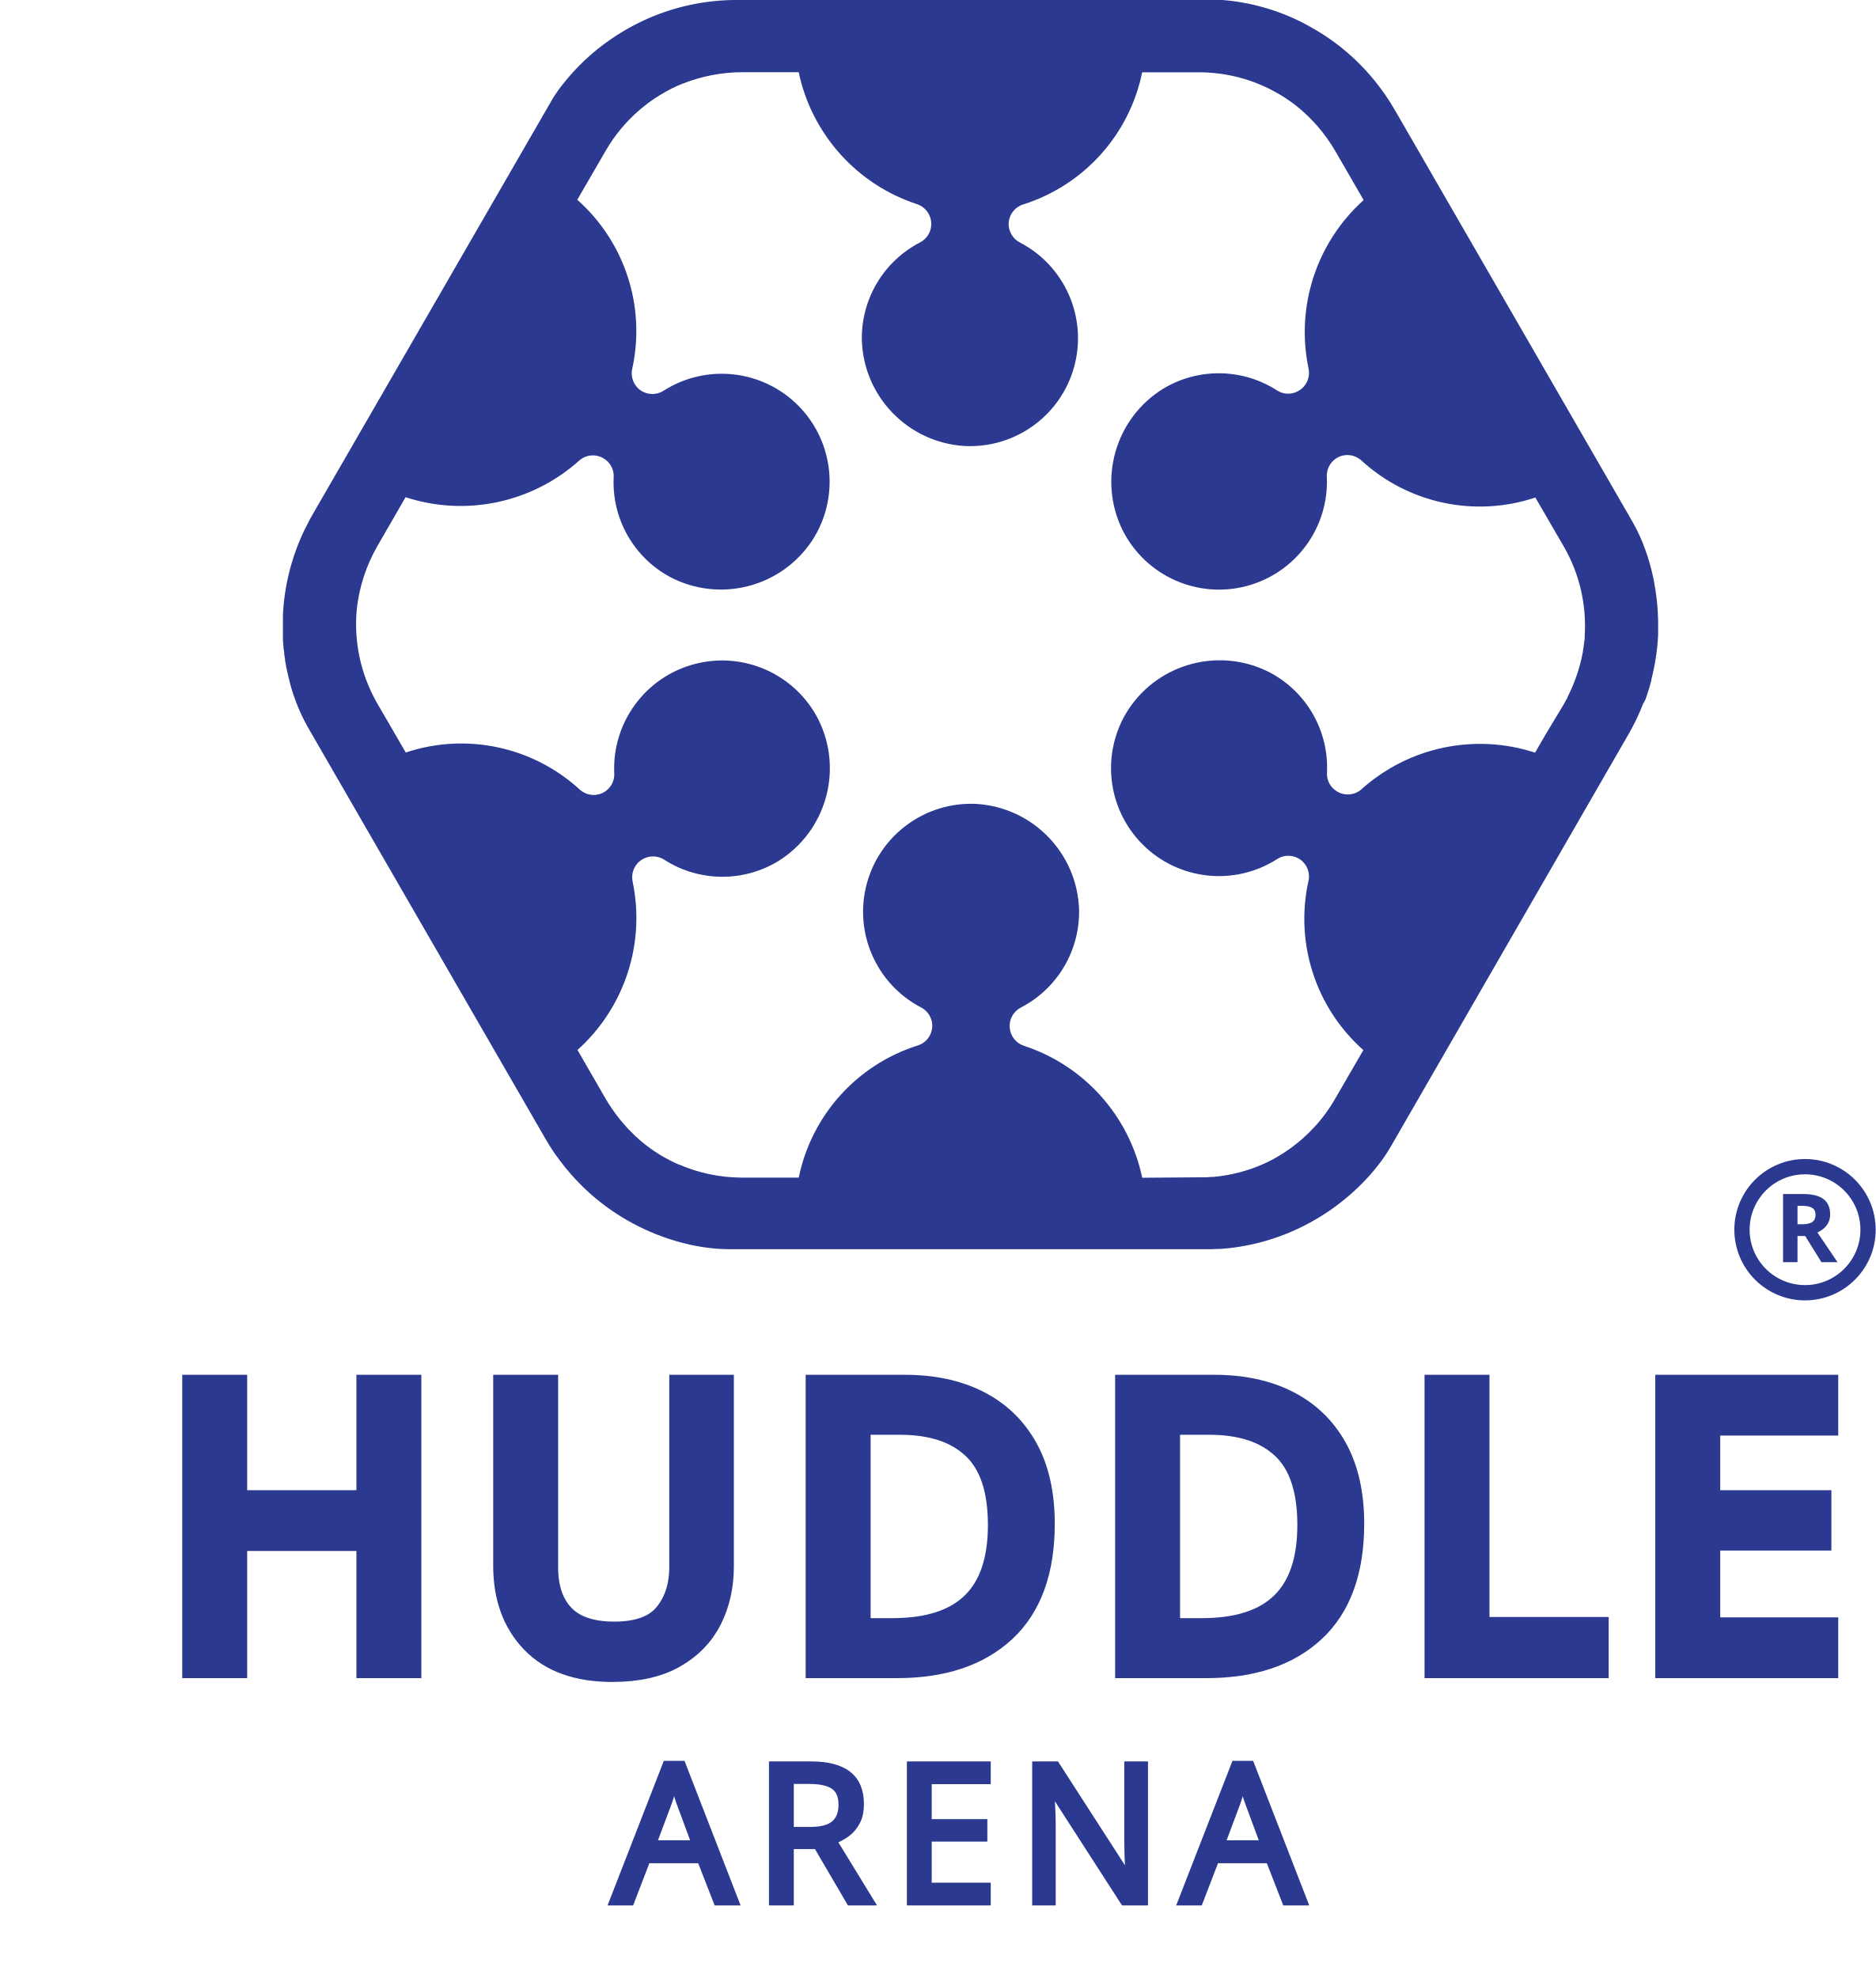
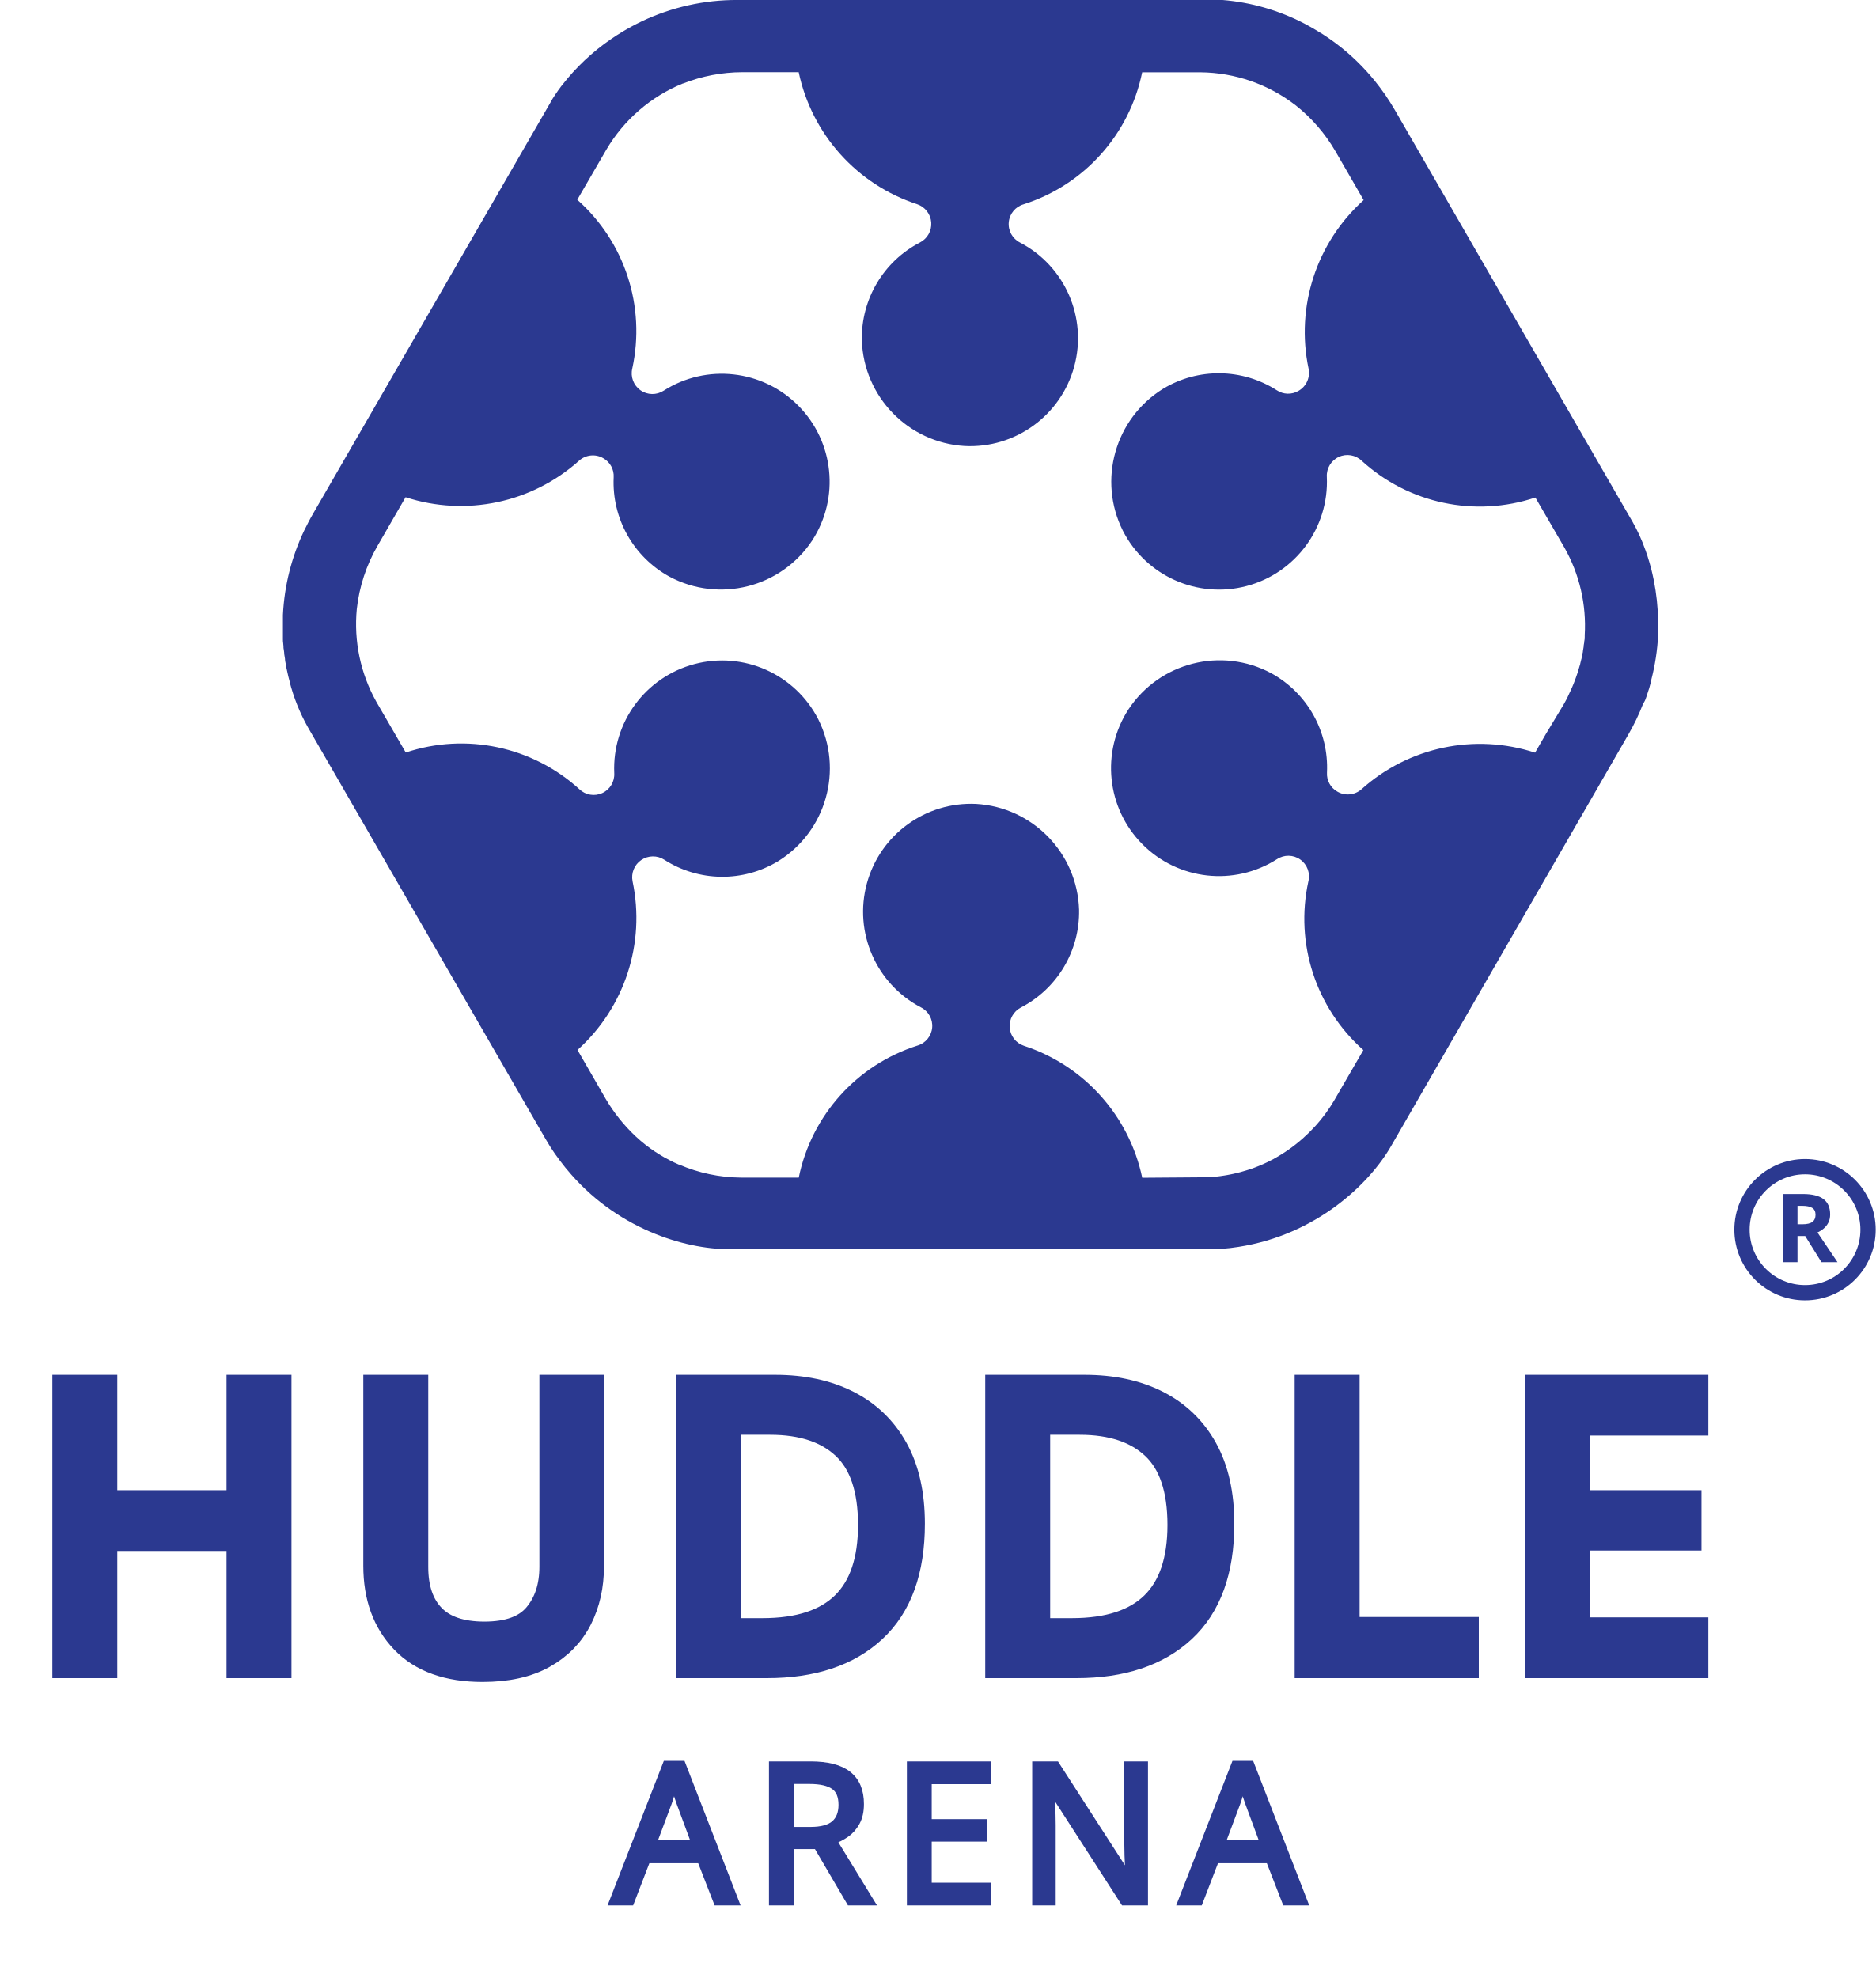
<svg xmlns="http://www.w3.org/2000/svg" width="491" height="517.799" viewBox="0 0 491 517.799">
  <g id="Group_10852" data-name="Group 10852" transform="translate(-70 -394.59)">
-     <text id="_HUDDLE" data-name=" HUDDLE" transform="translate(78 829.89)" fill="#2b3990" stroke="#2b3990" stroke-width="8" font-size="100" font-family="Poppins-Regular, Poppins" letter-spacing="0.08em">
-       <tspan x="0" y="0" xml:space="preserve"> HUDDLE</tspan>
+     <text id="_HUDDLE" fill="#2b3990" stroke="#2b3990" stroke-width="8" data-name="HUDDLE" font-family="Poppins-Regular, Poppins" font-size="100" letter-spacing=".08em" transform="translate(78 829.89)">
+       <tspan x="0" y="0" xml:space="preserve">HUDDLE</tspan>
    </text>
-     <text id="ARENA" transform="translate(230.5 892.39)" fill="#2b3990" stroke="#2b3990" stroke-width="2" font-size="50" font-family="Poppins-Regular, Poppins" letter-spacing="0.1em">
+     <text id="ARENA" fill="#2b3990" stroke="#2b3990" stroke-width="2" font-family="Poppins-Regular, Poppins" font-size="50" letter-spacing=".1em" transform="translate(230.5 892.39)">
      <tspan x="0" y="0">ARENA</tspan>
    </text>
-     <g id="Ellipse_26" data-name="Ellipse 26" transform="translate(524 698)" fill="none" stroke="#2b3990" stroke-width="4">
+     <g id="Ellipse_26" fill="none" stroke="#2b3990" stroke-width="4" data-name="Ellipse 26" transform="translate(524 698)">
      <circle cx="18.5" cy="18.5" r="18.5" stroke="none" />
      <circle cx="18.5" cy="18.5" r="16.5" fill="none" />
    </g>
-     <text id="R" transform="translate(534.5 725)" fill="#2b3990" font-size="25" font-family="Poppins-Bold, Poppins" font-weight="700" letter-spacing="0.08em">
+     <text id="R" fill="#2b3990" font-family="Poppins-Bold, Poppins" font-size="25" font-weight="700" letter-spacing=".08em" transform="translate(534.5 725)">
      <tspan x="0" y="0">R</tspan>
    </text>
-     <path id="Path_10111" data-name="Path 10111" d="M810.152,2081.274l.152-.431c.139-.431.279-.85.406-1.268l.266-.787c.089-.291.165-.583.241-.887s.228-.761.33-1.154a2.02,2.02,0,0,0,0-.266,58.119,58.119,0,0,0,1.775-11.64v-3.74a59.831,59.831,0,0,0-1.141-10.626h0c-.2-1.015-.431-2-.672-2.98l-.076-.253c-.089-.355-.178-.685-.279-1.027s-.089-.355-.152-.533-.152-.494-.228-.735l-.228-.76a1.517,1.517,0,0,0-.178-.508c-.063-.165-.2-.634-.317-.951a1.5,1.5,0,0,0-.1-.254,44.553,44.553,0,0,0-3.309-7.253l-62.209-107.782c-.33-.571-.672-1.129-1.014-1.674l-.178-.3c-.292-.456-.6-.9-.888-1.344l-.38-.6-.647-.888c-.228-.317-.444-.647-.685-.951l-.266-.355A57.576,57.576,0,0,0,730.344,1911l-.1-.076-1.484-1.141-.228-.165-1.369-.976-.431-.292-1.179-.786-.685-.418-.951-.583-.964-.558-.659-.38-1.268-.7-.33-.177a56.242,56.242,0,0,0-21.429-6.162H572.285a57.826,57.826,0,0,0-24.967,5.566l-.228.114-1.509.748-.495.266-1.179.634-.723.418-.913.533c-.355.216-.71.431-1.052.66s-.355.2-.52.317c-.456.291-.9.6-1.344.9l-.177.114a56.735,56.735,0,0,0-12.807,12.084l-.19.228-.495.672-.342.469-.254.38c-.178.254-.355.494-.52.748h0a22.582,22.582,0,0,0-1.268,2.1l-32,55.438-30.179,52.268h0c-.393.684-.774,1.369-1.129,2.066s-.609,1.179-.888,1.763l-.152.291a57.731,57.731,0,0,0-5.617,22.228,3.436,3.436,0,0,1,0,.355v1.268a1.143,1.143,0,0,1,0,.215h0v.6a4.919,4.919,0,0,0,0,.609v.646h0v1.826h0v.837a5.117,5.117,0,0,0,.063.964h0l.076.824a3.455,3.455,0,0,0,.089.951h0a5.24,5.24,0,0,0,.1.761v.088a5.155,5.155,0,0,0,.114.888h0a3.8,3.8,0,0,0,.1.647v.127a5.832,5.832,0,0,0,.14.926h0l.114.583a5.376,5.376,0,0,0,.2,1.078h0a2.6,2.6,0,0,0,.089.431l.266,1.179h0a2.2,2.2,0,0,1,.063.279c.114.444.216.888.33,1.268a.306.306,0,0,1,0,.1,49.3,49.3,0,0,0,4.755,11.869L522.059,2196.7c.3.52.609,1.027.926,1.534l.266.444c.317.507.647.989.976,1.483l.292.432h0c.3.444.621.875.926,1.268.139.177.266.367.393.545l.7.9c.228.279.444.571.672.862s.228.266.342.406c12.87,15.711,31,21,42.39,21.024H696.677l1.522-.076h.786l1.014-.1,1.268-.114.469-.063,1.737-.241h0c20.288-3.157,34.135-16.357,39.892-26.3L805.5,2090.923a57.757,57.757,0,0,0,3.918-8.166h0A5.078,5.078,0,0,0,810.152,2081.274ZM678.278,2206.9a46.424,46.424,0,0,0-31-34.554,5.452,5.452,0,0,1-.748-10.017,28.213,28.213,0,0,0,15.216-25.626,28.644,28.644,0,0,0-26.933-27.668,28.264,28.264,0,0,0-14.481,53.257,5.4,5.4,0,0,1-.925,10.017,45.9,45.9,0,0,0-31.041,34.553H573.2a41.732,41.732,0,0,1-16.142-3.411h-.089l-1-.457-.241-.1-.773-.394-.482-.241c-.241-.114-.482-.253-.723-.393l-.533-.279-.71-.419-.545-.33a6.417,6.417,0,0,1-.558-.355l-.71-.444-.38-.267-.875-.608h0l-.583-.444-.558-.419-.1-.076-.621-.507-.621-.507-.355-.317c-.292-.253-.583-.507-.862-.773l-.127-.114a44.3,44.3,0,0,1-7.786-9.763l-7.38-12.795a46.435,46.435,0,0,0,14.417-44.14,5.452,5.452,0,0,1,8.306-5.655,28.165,28.165,0,0,0,29.8.38,28.619,28.619,0,0,0,10.5-37.153,28.264,28.264,0,0,0-53.4,14.113,5.4,5.4,0,0,1-9.13,4.2,45.9,45.9,0,0,0-45.446-9.612l-7.608-13.111h0l-.139-.253a41.554,41.554,0,0,1-5.072-24.194,42.316,42.316,0,0,1,5.389-16.484l7.38-12.794a46.46,46.46,0,0,0,45.433-9.573,5.4,5.4,0,0,1,6.34-.621,5.338,5.338,0,0,1,2.7,4.983,28.15,28.15,0,0,0,14.57,25.994,28.62,28.62,0,0,0,37.419-9.485,28.251,28.251,0,0,0-38.9-39.181,5.415,5.415,0,0,1-8.217-5.808,45.928,45.928,0,0,0-14.4-44.178l7.608-13.111h0a41.377,41.377,0,0,1,20.035-17.321h.063a42.664,42.664,0,0,1,15.483-2.954h14.773a46.423,46.423,0,0,0,31,34.554,5.452,5.452,0,0,1,.748,10.017,28.188,28.188,0,0,0-15.216,25.627,28.632,28.632,0,0,0,26.933,27.656,28.251,28.251,0,0,0,14.481-53.256,5.4,5.4,0,0,1,.926-10.018,45.915,45.915,0,0,0,31.041-34.553h15.216a41.347,41.347,0,0,1,25.018,8.686,42.608,42.608,0,0,1,10.347,11.97l7.393,12.794a46.422,46.422,0,0,0-14.417,44.127,5.427,5.427,0,0,1-2.637,5.82,5.35,5.35,0,0,1-5.668-.152,28.188,28.188,0,0,0-29.811-.381,28.633,28.633,0,0,0-10.487,37.153,28.251,28.251,0,0,0,53.384-14.113,5.4,5.4,0,0,1,9.142-4.2,45.889,45.889,0,0,0,45.446,9.611l7.608,13.112h0a41.5,41.5,0,0,1,5.313,22.926,3.284,3.284,0,0,0,0,.355,4.444,4.444,0,0,1-.1,1.154c-.1.38,0,.469-.089.7a4.22,4.22,0,0,0-.1.849c-.038.292-.1.66-.165.989s0,.381-.089.583c-.076.418-.178.85-.266,1.268a.552.552,0,0,1-.063.317c-.089.38-.178.748-.279,1.128a1.985,1.985,0,0,1-.127.507c-.051.177-.19.647-.291.976s-.114.444-.19.672-.19.571-.292.862-.178.532-.279.811-.19.495-.279.748l-.368.938-.266.634c-.165.355-.3.71-.469,1.065s-.165.342-.254.52c-.19.406-.38.8-.583,1.268,0,.14-.152.279-.216.418-.241.444-.469.888-.723,1.332l-4.743,7.875-2.764,4.78a46.423,46.423,0,0,0-45.433,9.574,5.4,5.4,0,0,1-6.34.621,5.338,5.338,0,0,1-2.7-4.983,28.151,28.151,0,0,0-14.57-25.995,28.62,28.62,0,0,0-37.419,9.485,28.252,28.252,0,0,0,38.9,39.182,5.4,5.4,0,0,1,8.217,5.808,45.889,45.889,0,0,0,14.392,44.165l-7.608,13.124h0a39.133,39.133,0,0,1-2.181,3.335,41.71,41.71,0,0,1-13.581,11.969l-.1.064-1.065.545-.253.14-1.167.545-.216.1-1.065.456-.38.153-.977.38-.52.19-.913.3-.634.2-.875.253-.736.216-.8.19-.875.216-.723.152-1,.19-.685.114c-.368.064-.723.127-1.1.165l-.609.075-1.268.14h-.52l-1.382.1h-1.978Z" transform="translate(-309.276 -1504)" fill="#2b3990" />
+     <path id="Path_10111" fill="#2b3990" d="M810.152,2081.274l.152-.431c.139-.431.279-.85.406-1.268l.266-.787c.089-.291.165-.583.241-.887s.228-.761.33-1.154a2.02,2.02,0,0,0,0-.266,58.119,58.119,0,0,0,1.775-11.64v-3.74a59.831,59.831,0,0,0-1.141-10.626h0c-.2-1.015-.431-2-.672-2.98l-.076-.253c-.089-.355-.178-.685-.279-1.027s-.089-.355-.152-.533-.152-.494-.228-.735l-.228-.76a1.517,1.517,0,0,0-.178-.508c-.063-.165-.2-.634-.317-.951a1.5,1.5,0,0,0-.1-.254,44.553,44.553,0,0,0-3.309-7.253l-62.209-107.782c-.33-.571-.672-1.129-1.014-1.674l-.178-.3c-.292-.456-.6-.9-.888-1.344l-.38-.6-.647-.888c-.228-.317-.444-.647-.685-.951l-.266-.355A57.576,57.576,0,0,0,730.344,1911l-.1-.076-1.484-1.141-.228-.165-1.369-.976-.431-.292-1.179-.786-.685-.418-.951-.583-.964-.558-.659-.38-1.268-.7-.33-.177a56.242,56.242,0,0,0-21.429-6.162H572.285a57.826,57.826,0,0,0-24.967,5.566l-.228.114-1.509.748-.495.266-1.179.634-.723.418-.913.533c-.355.216-.71.431-1.052.66s-.355.2-.52.317c-.456.291-.9.6-1.344.9l-.177.114a56.735,56.735,0,0,0-12.807,12.084l-.19.228-.495.672-.342.469-.254.38c-.178.254-.355.494-.52.748h0a22.582,22.582,0,0,0-1.268,2.1l-32,55.438-30.179,52.268h0c-.393.684-.774,1.369-1.129,2.066s-.609,1.179-.888,1.763l-.152.291a57.731,57.731,0,0,0-5.617,22.228,3.436,3.436,0,0,1,0,.355v1.268a1.143,1.143,0,0,1,0,.215h0v.6a4.919,4.919,0,0,0,0,.609v.646h0v1.826h0v.837a5.117,5.117,0,0,0,.063.964h0l.076.824a3.455,3.455,0,0,0,.089.951h0a5.24,5.24,0,0,0,.1.761v.088a5.155,5.155,0,0,0,.114.888h0a3.8,3.8,0,0,0,.1.647v.127a5.832,5.832,0,0,0,.14.926h0l.114.583a5.376,5.376,0,0,0,.2,1.078h0a2.6,2.6,0,0,0,.089.431l.266,1.179h0a2.2,2.2,0,0,1,.063.279c.114.444.216.888.33,1.268a.306.306,0,0,1,0,.1,49.3,49.3,0,0,0,4.755,11.869L522.059,2196.7c.3.52.609,1.027.926,1.534l.266.444c.317.507.647.989.976,1.483l.292.432h0c.3.444.621.875.926,1.268.139.177.266.367.393.545l.7.9c.228.279.444.571.672.862s.228.266.342.406c12.87,15.711,31,21,42.39,21.024H696.677l1.522-.076h.786l1.014-.1,1.268-.114.469-.063,1.737-.241h0c20.288-3.157,34.135-16.357,39.892-26.3L805.5,2090.923a57.757,57.757,0,0,0,3.918-8.166h0A5.078,5.078,0,0,0,810.152,2081.274ZM678.278,2206.9a46.424,46.424,0,0,0-31-34.554,5.452,5.452,0,0,1-.748-10.017,28.213,28.213,0,0,0,15.216-25.626,28.644,28.644,0,0,0-26.933-27.668,28.264,28.264,0,0,0-14.481,53.257,5.4,5.4,0,0,1-.925,10.017,45.9,45.9,0,0,0-31.041,34.553H573.2a41.732,41.732,0,0,1-16.142-3.411h-.089l-1-.457-.241-.1-.773-.394-.482-.241c-.241-.114-.482-.253-.723-.393l-.533-.279-.71-.419-.545-.33a6.417,6.417,0,0,1-.558-.355l-.71-.444-.38-.267-.875-.608h0l-.583-.444-.558-.419-.1-.076-.621-.507-.621-.507-.355-.317c-.292-.253-.583-.507-.862-.773l-.127-.114a44.3,44.3,0,0,1-7.786-9.763l-7.38-12.795a46.435,46.435,0,0,0,14.417-44.14,5.452,5.452,0,0,1,8.306-5.655,28.165,28.165,0,0,0,29.8.38,28.619,28.619,0,0,0,10.5-37.153,28.264,28.264,0,0,0-53.4,14.113,5.4,5.4,0,0,1-9.13,4.2,45.9,45.9,0,0,0-45.446-9.612l-7.608-13.111h0l-.139-.253a41.554,41.554,0,0,1-5.072-24.194,42.316,42.316,0,0,1,5.389-16.484l7.38-12.794a46.46,46.46,0,0,0,45.433-9.573,5.4,5.4,0,0,1,6.34-.621,5.338,5.338,0,0,1,2.7,4.983,28.15,28.15,0,0,0,14.57,25.994,28.62,28.62,0,0,0,37.419-9.485,28.251,28.251,0,0,0-38.9-39.181,5.415,5.415,0,0,1-8.217-5.808,45.928,45.928,0,0,0-14.4-44.178l7.608-13.111h0a41.377,41.377,0,0,1,20.035-17.321h.063a42.664,42.664,0,0,1,15.483-2.954h14.773a46.423,46.423,0,0,0,31,34.554,5.452,5.452,0,0,1,.748,10.017,28.188,28.188,0,0,0-15.216,25.627,28.632,28.632,0,0,0,26.933,27.656,28.251,28.251,0,0,0,14.481-53.256,5.4,5.4,0,0,1,.926-10.018,45.915,45.915,0,0,0,31.041-34.553h15.216a41.347,41.347,0,0,1,25.018,8.686,42.608,42.608,0,0,1,10.347,11.97l7.393,12.794a46.422,46.422,0,0,0-14.417,44.127,5.427,5.427,0,0,1-2.637,5.82,5.35,5.35,0,0,1-5.668-.152,28.188,28.188,0,0,0-29.811-.381,28.633,28.633,0,0,0-10.487,37.153,28.251,28.251,0,0,0,53.384-14.113,5.4,5.4,0,0,1,9.142-4.2,45.889,45.889,0,0,0,45.446,9.611l7.608,13.112h0a41.5,41.5,0,0,1,5.313,22.926,3.284,3.284,0,0,0,0,.355,4.444,4.444,0,0,1-.1,1.154c-.1.38,0,.469-.089.7a4.22,4.22,0,0,0-.1.849c-.038.292-.1.66-.165.989s0,.381-.089.583c-.076.418-.178.85-.266,1.268a.552.552,0,0,1-.063.317c-.089.38-.178.748-.279,1.128a1.985,1.985,0,0,1-.127.507c-.051.177-.19.647-.291.976s-.114.444-.19.672-.19.571-.292.862-.178.532-.279.811-.19.495-.279.748l-.368.938-.266.634c-.165.355-.3.71-.469,1.065s-.165.342-.254.52c-.19.406-.38.8-.583,1.268,0,.14-.152.279-.216.418-.241.444-.469.888-.723,1.332l-4.743,7.875-2.764,4.78a46.423,46.423,0,0,0-45.433,9.574,5.4,5.4,0,0,1-6.34.621,5.338,5.338,0,0,1-2.7-4.983,28.151,28.151,0,0,0-14.57-25.995,28.62,28.62,0,0,0-37.419,9.485,28.252,28.252,0,0,0,38.9,39.182,5.4,5.4,0,0,1,8.217,5.808,45.889,45.889,0,0,0,14.392,44.165l-7.608,13.124h0a39.133,39.133,0,0,1-2.181,3.335,41.71,41.71,0,0,1-13.581,11.969l-.1.064-1.065.545-.253.14-1.167.545-.216.1-1.065.456-.38.153-.977.38-.52.19-.913.3-.634.2-.875.253-.736.216-.8.19-.875.216-.723.152-1,.19-.685.114c-.368.064-.723.127-1.1.165l-.609.075-1.268.14h-.52l-1.382.1h-1.978Z" data-name="Path 10111" transform="translate(-309.276 -1504)" />
  </g>
</svg>
